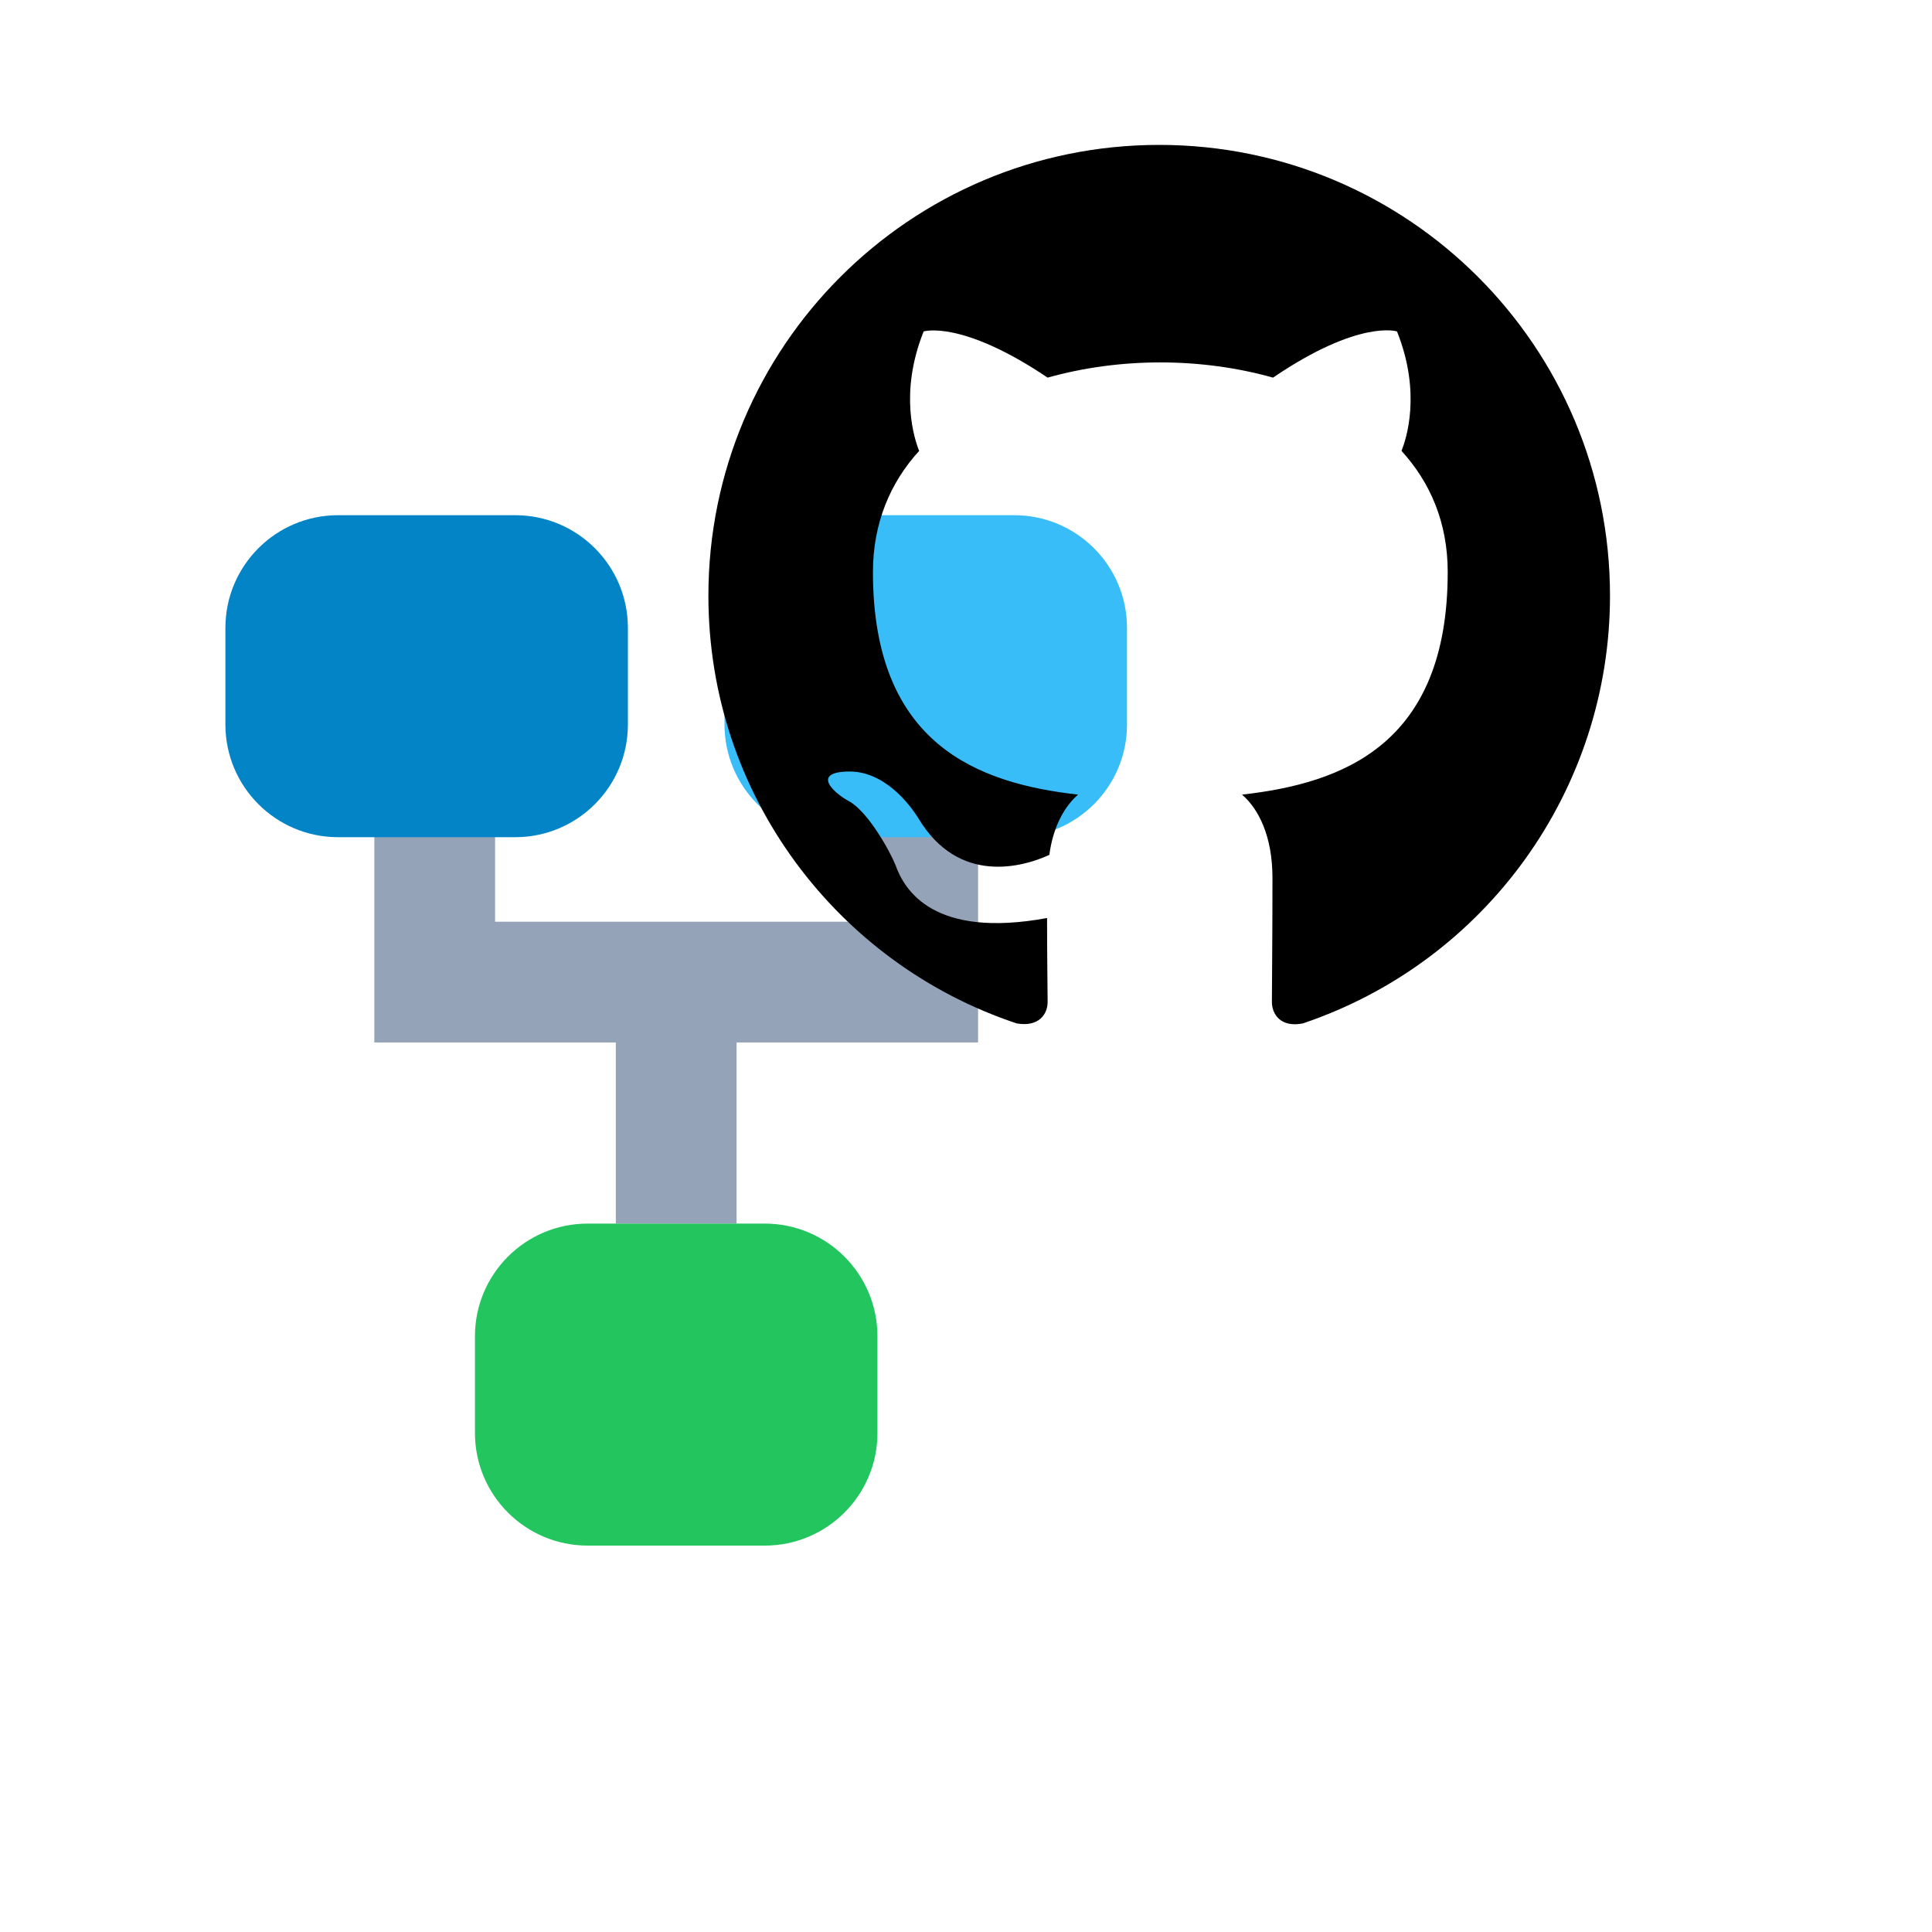
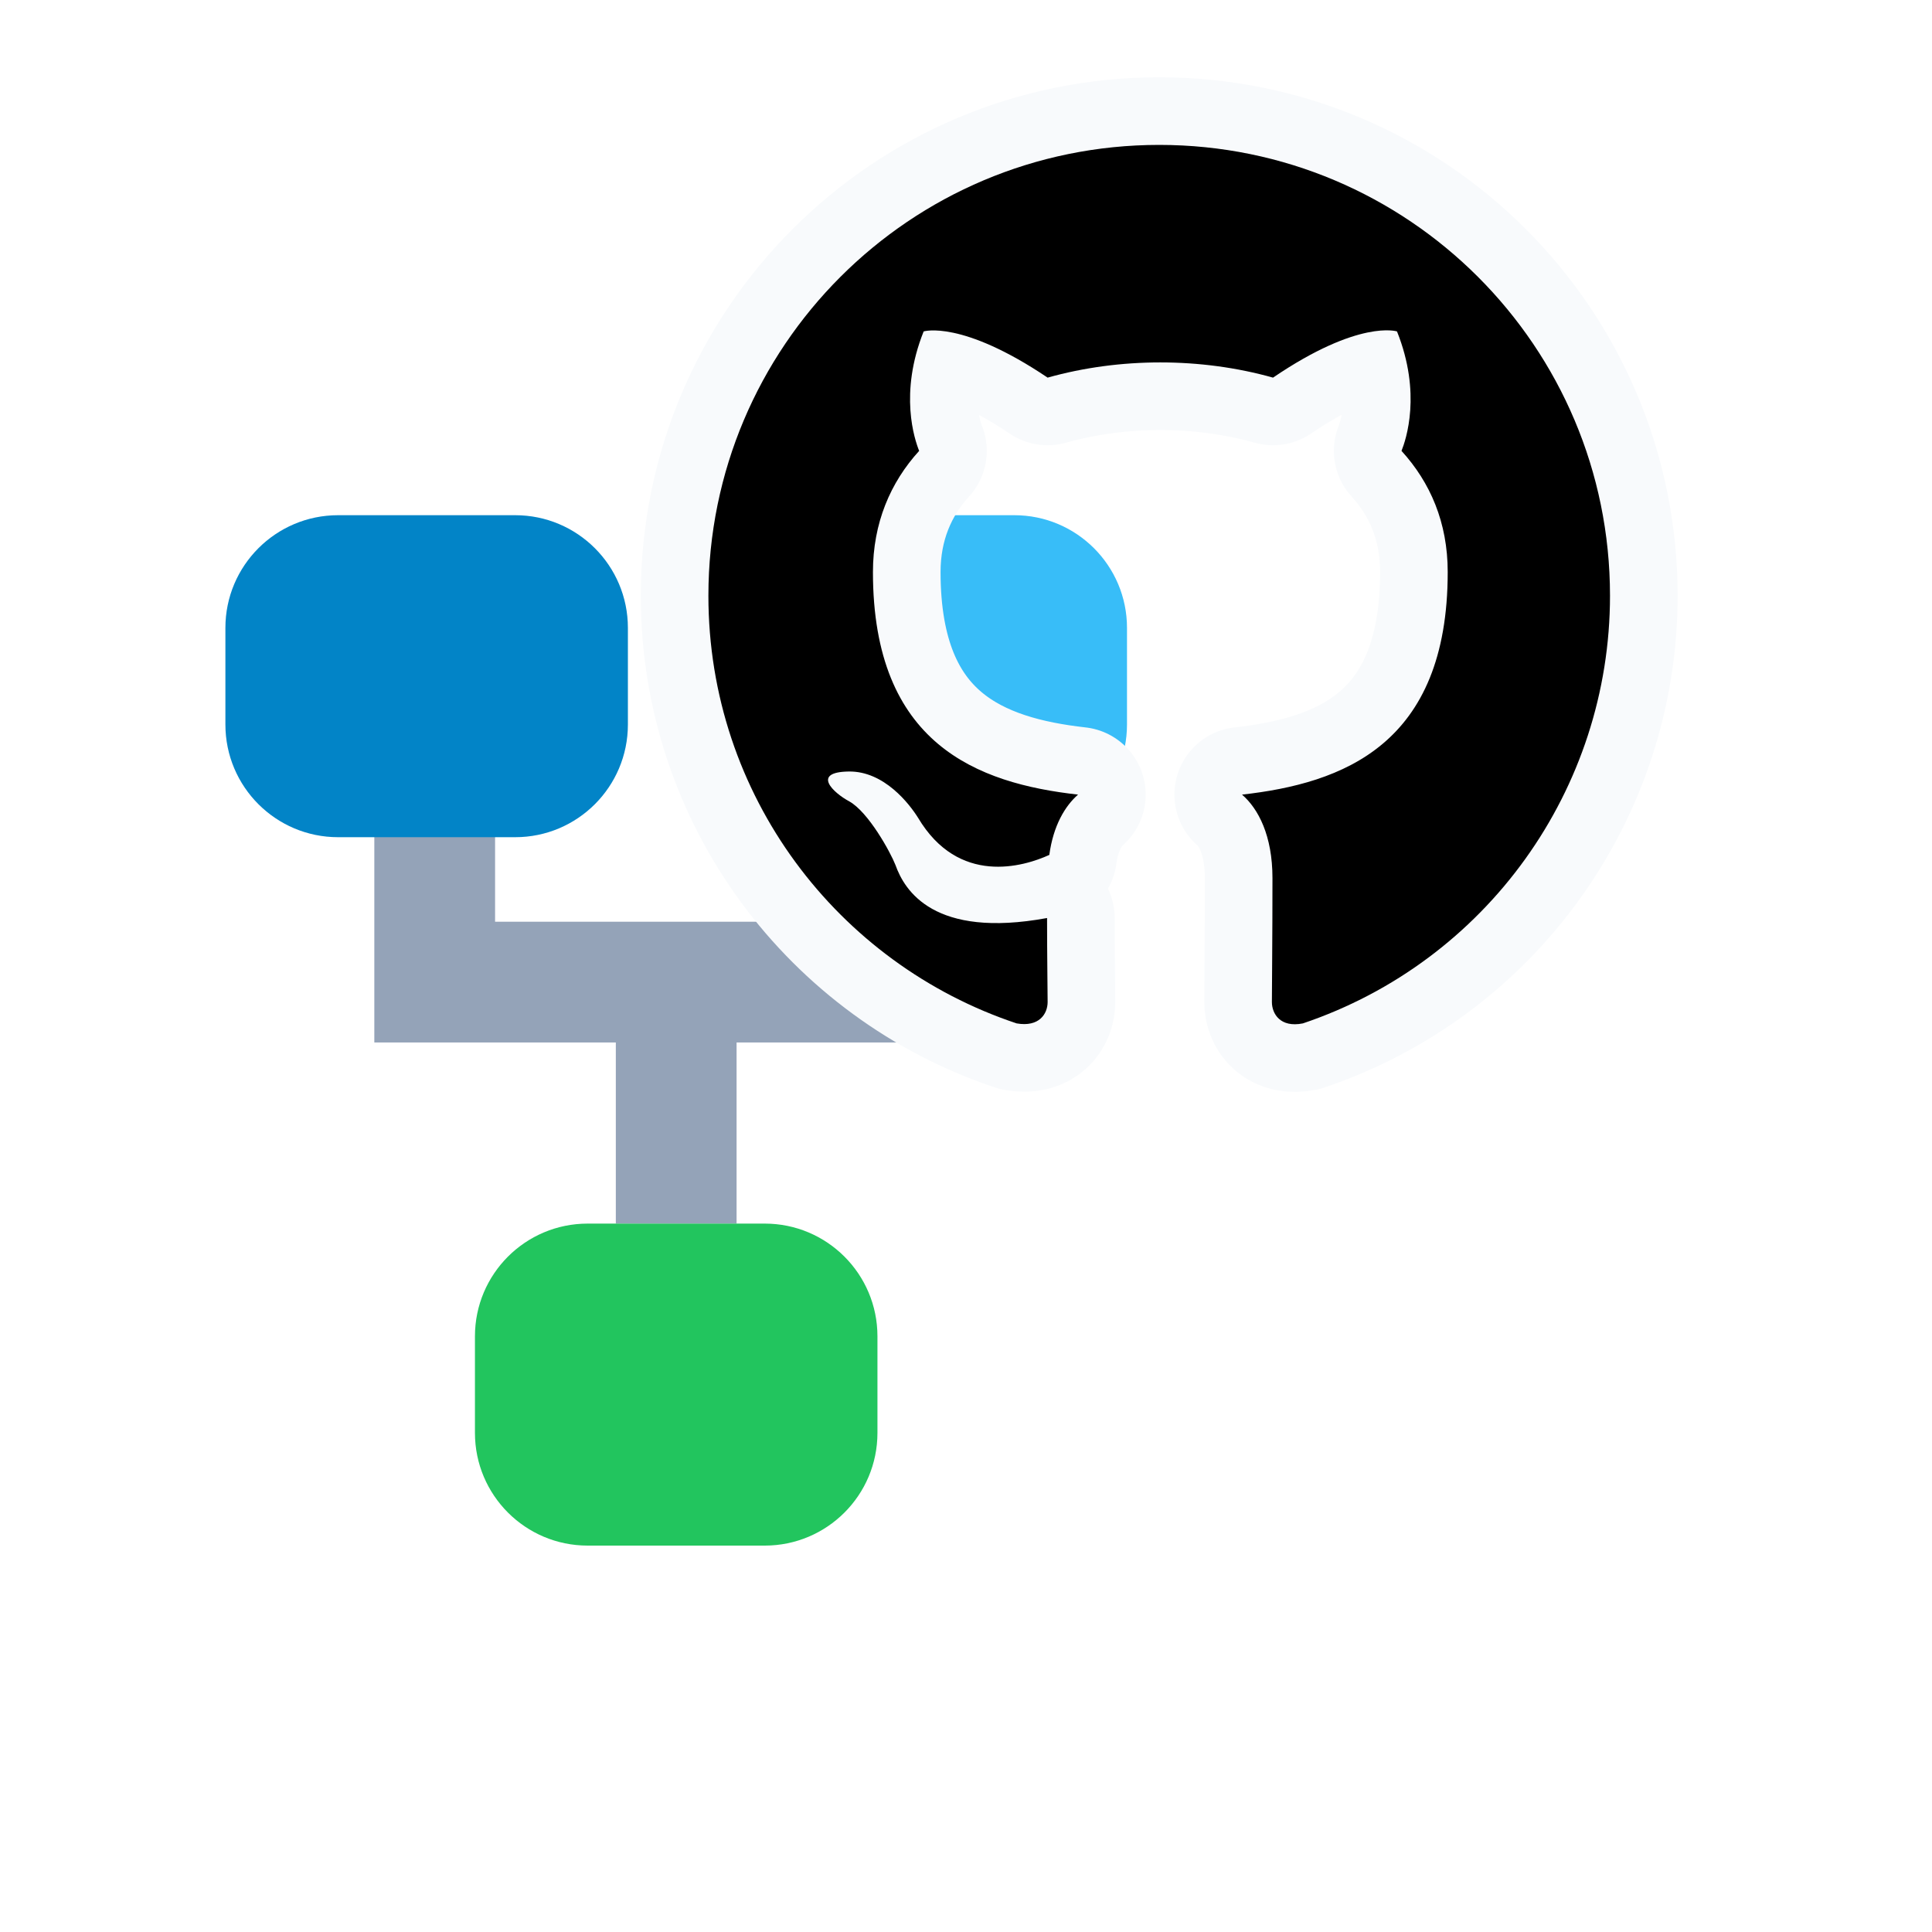
<svg xmlns="http://www.w3.org/2000/svg" viewBox="0 0 24 24" width="24" height="24">
  <g transform="translate(1.2 6.2)">
    <g transform="translate(-1.8 -2.6)">
      <g stroke="#94a3b8" stroke-width="1.5" fill="none">
        <path d="M6 5.6v3h6v-3M9 8.6v3" />
      </g>
      <rect x="3.4" y="2.8" width="5" height="4" rx="1.4" fill="#0284c7" />
      <rect x="9.6" y="2.8" width="5" height="4" rx="1.4" fill="#38bdf8" />
      <rect x="6.5" y="11.6" width="5" height="4" rx="1.4" fill="#22c55e" />
    </g>
  </g>
  <g transform="translate(8.8 1.8)">
-     <path d="M8 0C3.58 0 0 3.58 0 8c0 3.54 2.29 6.53 5.47 7.59.4.07.55-.17.55-.38 0-.19-.01-.82-.01-1.49-2.01.37-2.53-.49-2.69-.94-.09-.23-.48-.94-.82-1.13-.28-.15-.68-.52-.01-.53.63-.01 1.08.58 1.23.82.72 1.21 1.87.87 2.33.66.07-.52.28-.87.51-1.07-1.78-.2-3.64-.89-3.64-3.95 0-.87.31-1.59.82-2.15-.08-.2-.36-1.02.08-2.12 0 0 .67-.21 2.2.82.64-.18 1.32-.27 2-.27s1.36.09 2 .27c1.53-1.04 2.2-.82 2.2-.82.44 1.1.16 1.92.08 2.12.51.56.82 1.27.82 2.15 0 3.07-1.87 3.75-3.65 3.95.29.25.54.73.54 1.48 0 1.07-.01 1.93-.01 2.2 0 .21.15.46.55.38A8.01 8.01 0 0 0 16 8c0-4.42-3.58-8-8-8" transform="scale(0.7)" fill="#000" />
+     <path d="M8 0C3.58 0 0 3.58 0 8c0 3.54 2.29 6.53 5.47 7.59.4.07.55-.17.55-.38 0-.19-.01-.82-.01-1.49-2.01.37-2.53-.49-2.69-.94-.09-.23-.48-.94-.82-1.13-.28-.15-.68-.52-.01-.53.63-.01 1.08.58 1.23.82.72 1.21 1.87.87 2.33.66.07-.52.28-.87.51-1.07-1.78-.2-3.64-.89-3.64-3.95 0-.87.31-1.59.82-2.15-.08-.2-.36-1.02.08-2.12 0 0 .67-.21 2.2.82.64-.18 1.32-.27 2-.27s1.36.09 2 .27c1.53-1.04 2.2-.82 2.2-.82.44 1.1.16 1.92.08 2.12.51.56.82 1.27.82 2.15 0 3.07-1.87 3.75-3.65 3.95.29.25.54.73.54 1.48 0 1.07-.01 1.93-.01 2.2 0 .21.15.46.55.38A8.01 8.01 0 0 0 16 8c0-4.42-3.58-8-8-8" transform="scale(0.7)" fill="#000" stroke="#f8fafc" stroke-width="2.4" stroke-linejoin="round" paint-order="stroke fill" />
  </g>
</svg>
